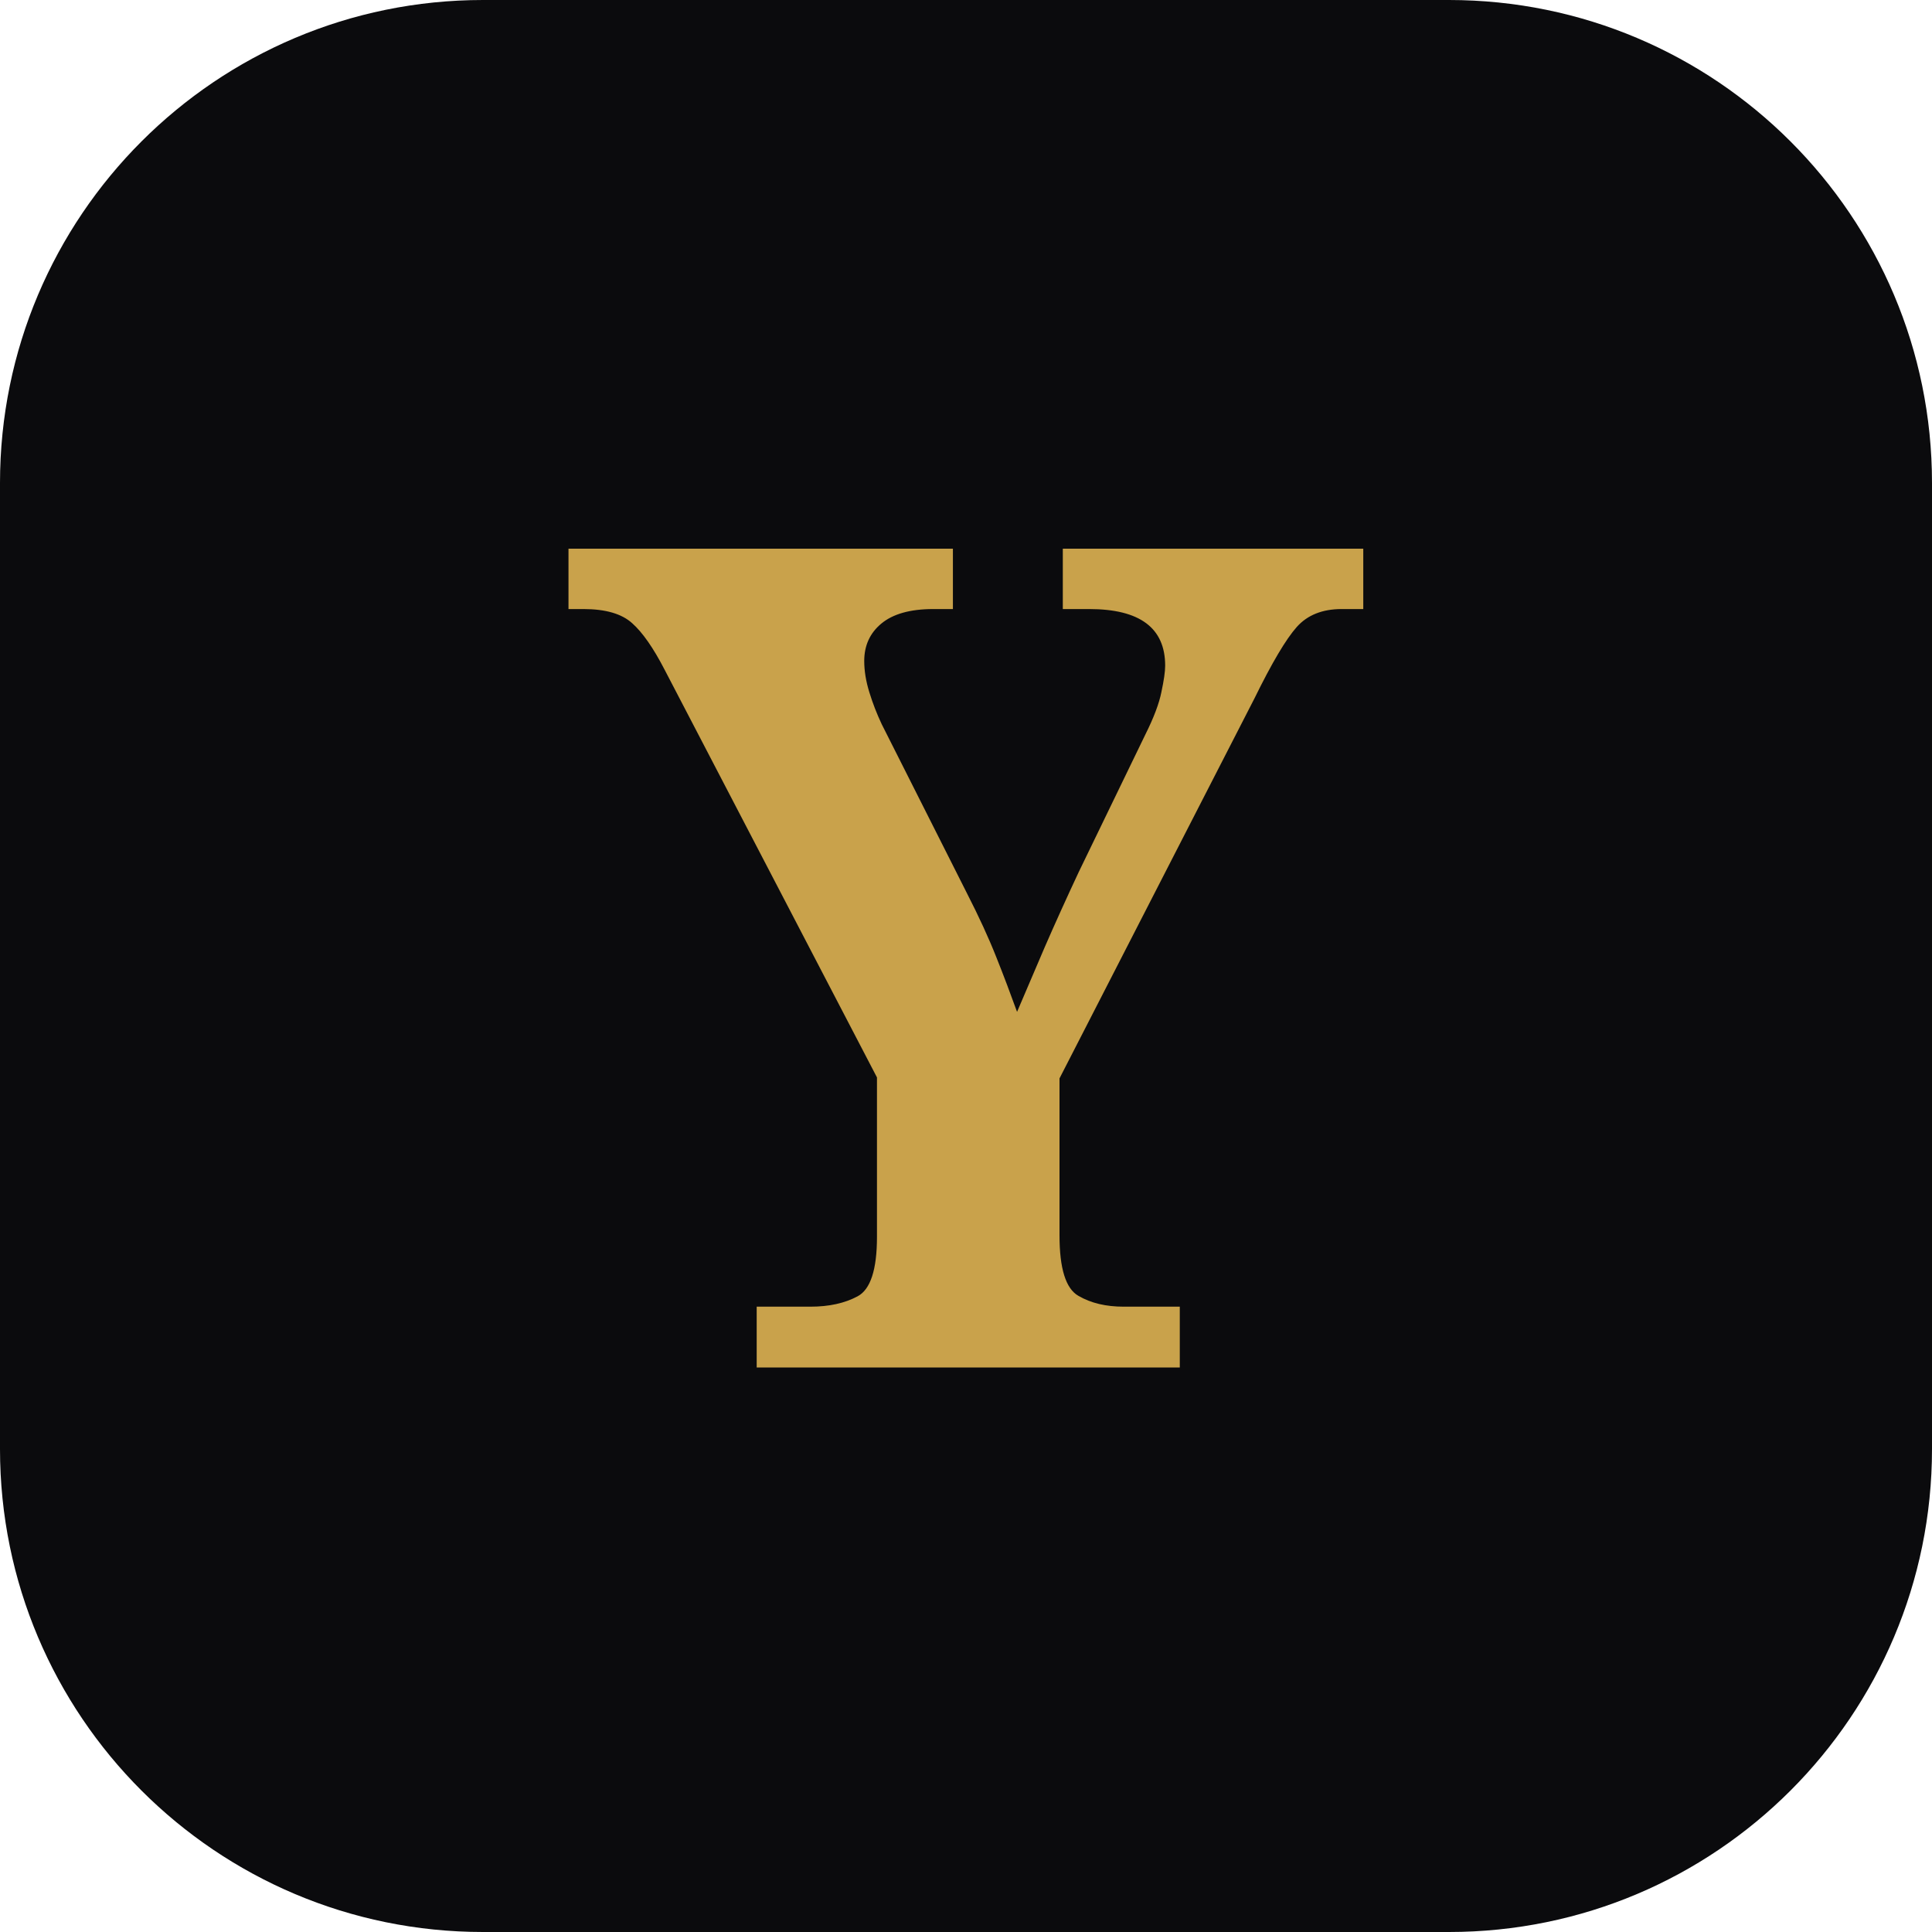
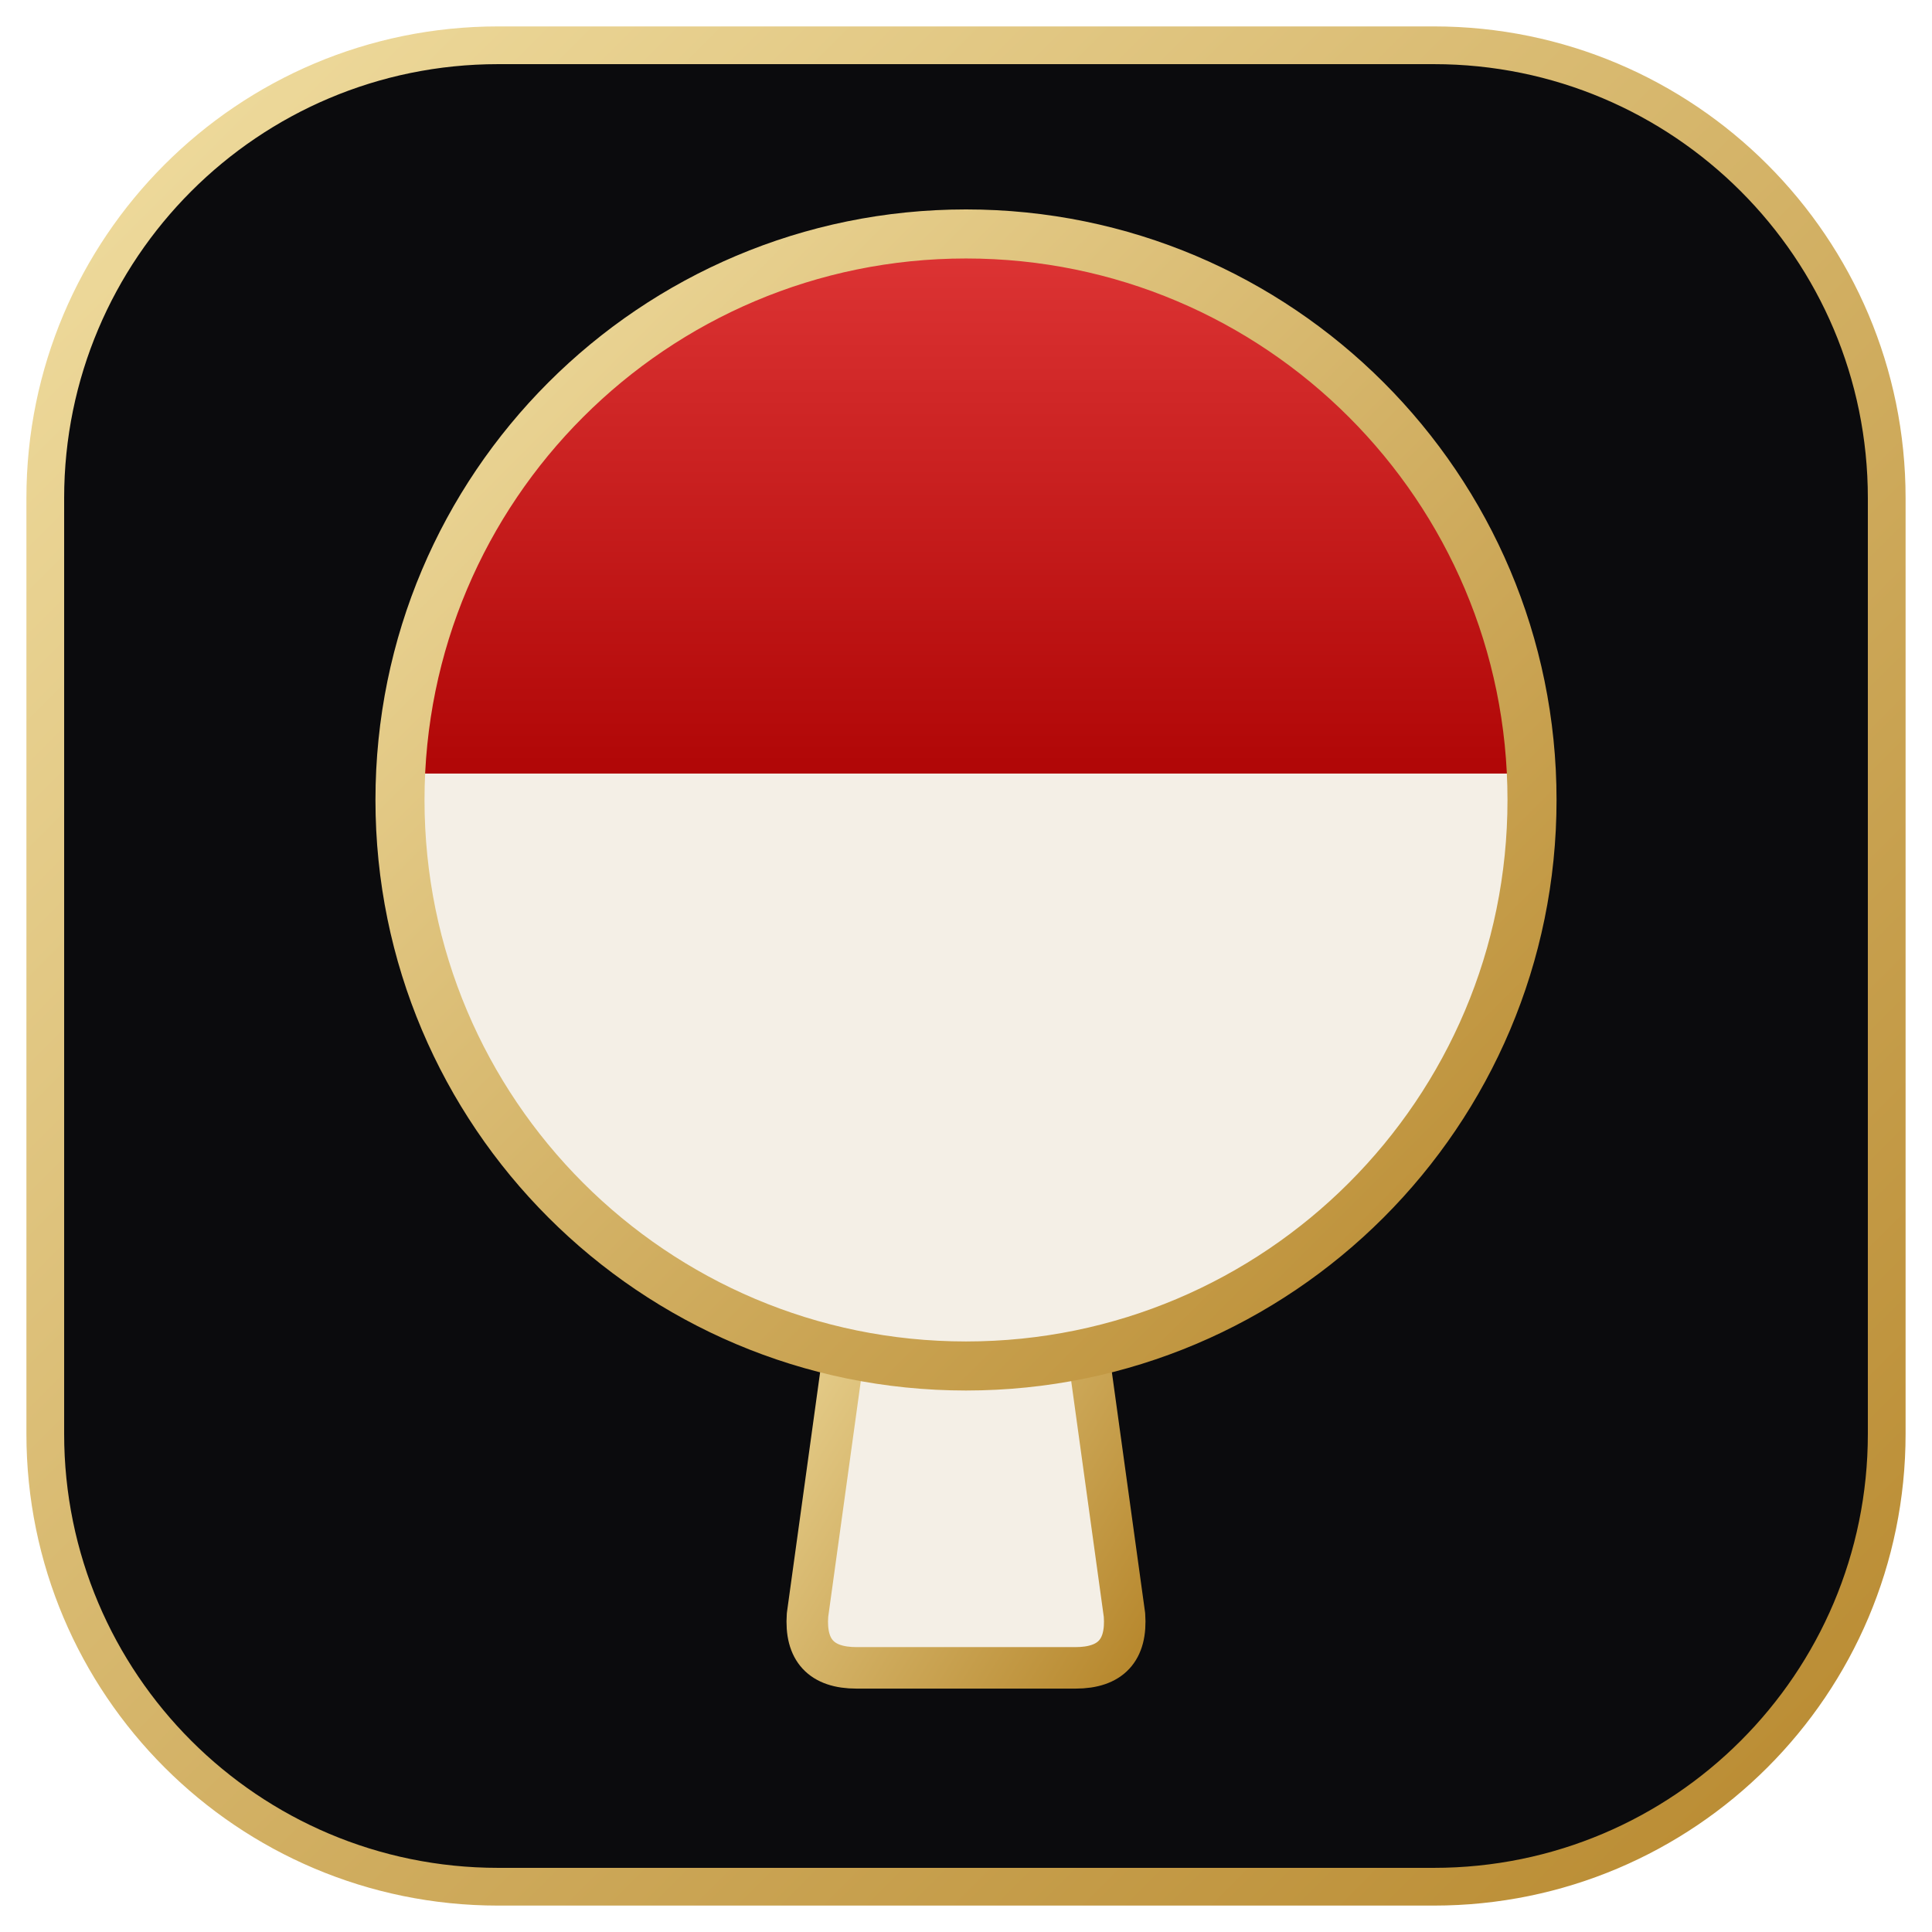
- <svg xmlns="http://www.w3.org/2000/svg" viewBox="0 0 64 64">
-   <rect width="64" height="64" rx="16" fill="#0B0B0D" />
-   <text x="50%" y="50%" dy="0.35em" text-anchor="middle" font-family="Georgia, 'Playfair Display', serif" font-size="38" font-weight="700" fill="#C9A24B">Y</text>
+ <svg xmlns="http://www.w3.org/2000/svg" viewBox="0 0 512 512" role="img" aria-label="Yacine">
+   <defs>
+     <linearGradient id="gold" x1="0" y1="0" x2="1" y2="1">
+       <stop offset="0" stop-color="#F0DDA0" />
+       <stop offset="1" stop-color="#B8892F" />
+     </linearGradient>
+     <linearGradient id="red" x1="0" y1="0" x2="0" y2="1">
+       <stop offset="0" stop-color="#F24A4A" />
+       <stop offset="1" stop-color="#B00606" />
+     </linearGradient>
+     <clipPath id="fan">
+       <circle cx="256" cy="212" r="150" />
+     </clipPath>
+   </defs>
+   <rect x="12" y="12" width="488" height="488" rx="120" fill="#0B0B0D" stroke="url(#gold)" stroke-width="10" />
+   <path d="M 231 305 L 214 428 Q 213 442 227 442 L 285 442 Q 299 442 298 428 L 281 305 Z" fill="#F4EFE6" stroke="url(#gold)" stroke-width="11" stroke-linejoin="round" />
+   <g clip-path="url(#fan)">
+     <rect x="0" y="0" width="512" height="512" fill="#F4EFE6" />
+     <rect x="0" y="0" width="512" height="205" fill="url(#red)" />
+   </g>
+   <circle cx="256" cy="212" r="150" fill="none" stroke="url(#gold)" stroke-width="13" />
</svg>
